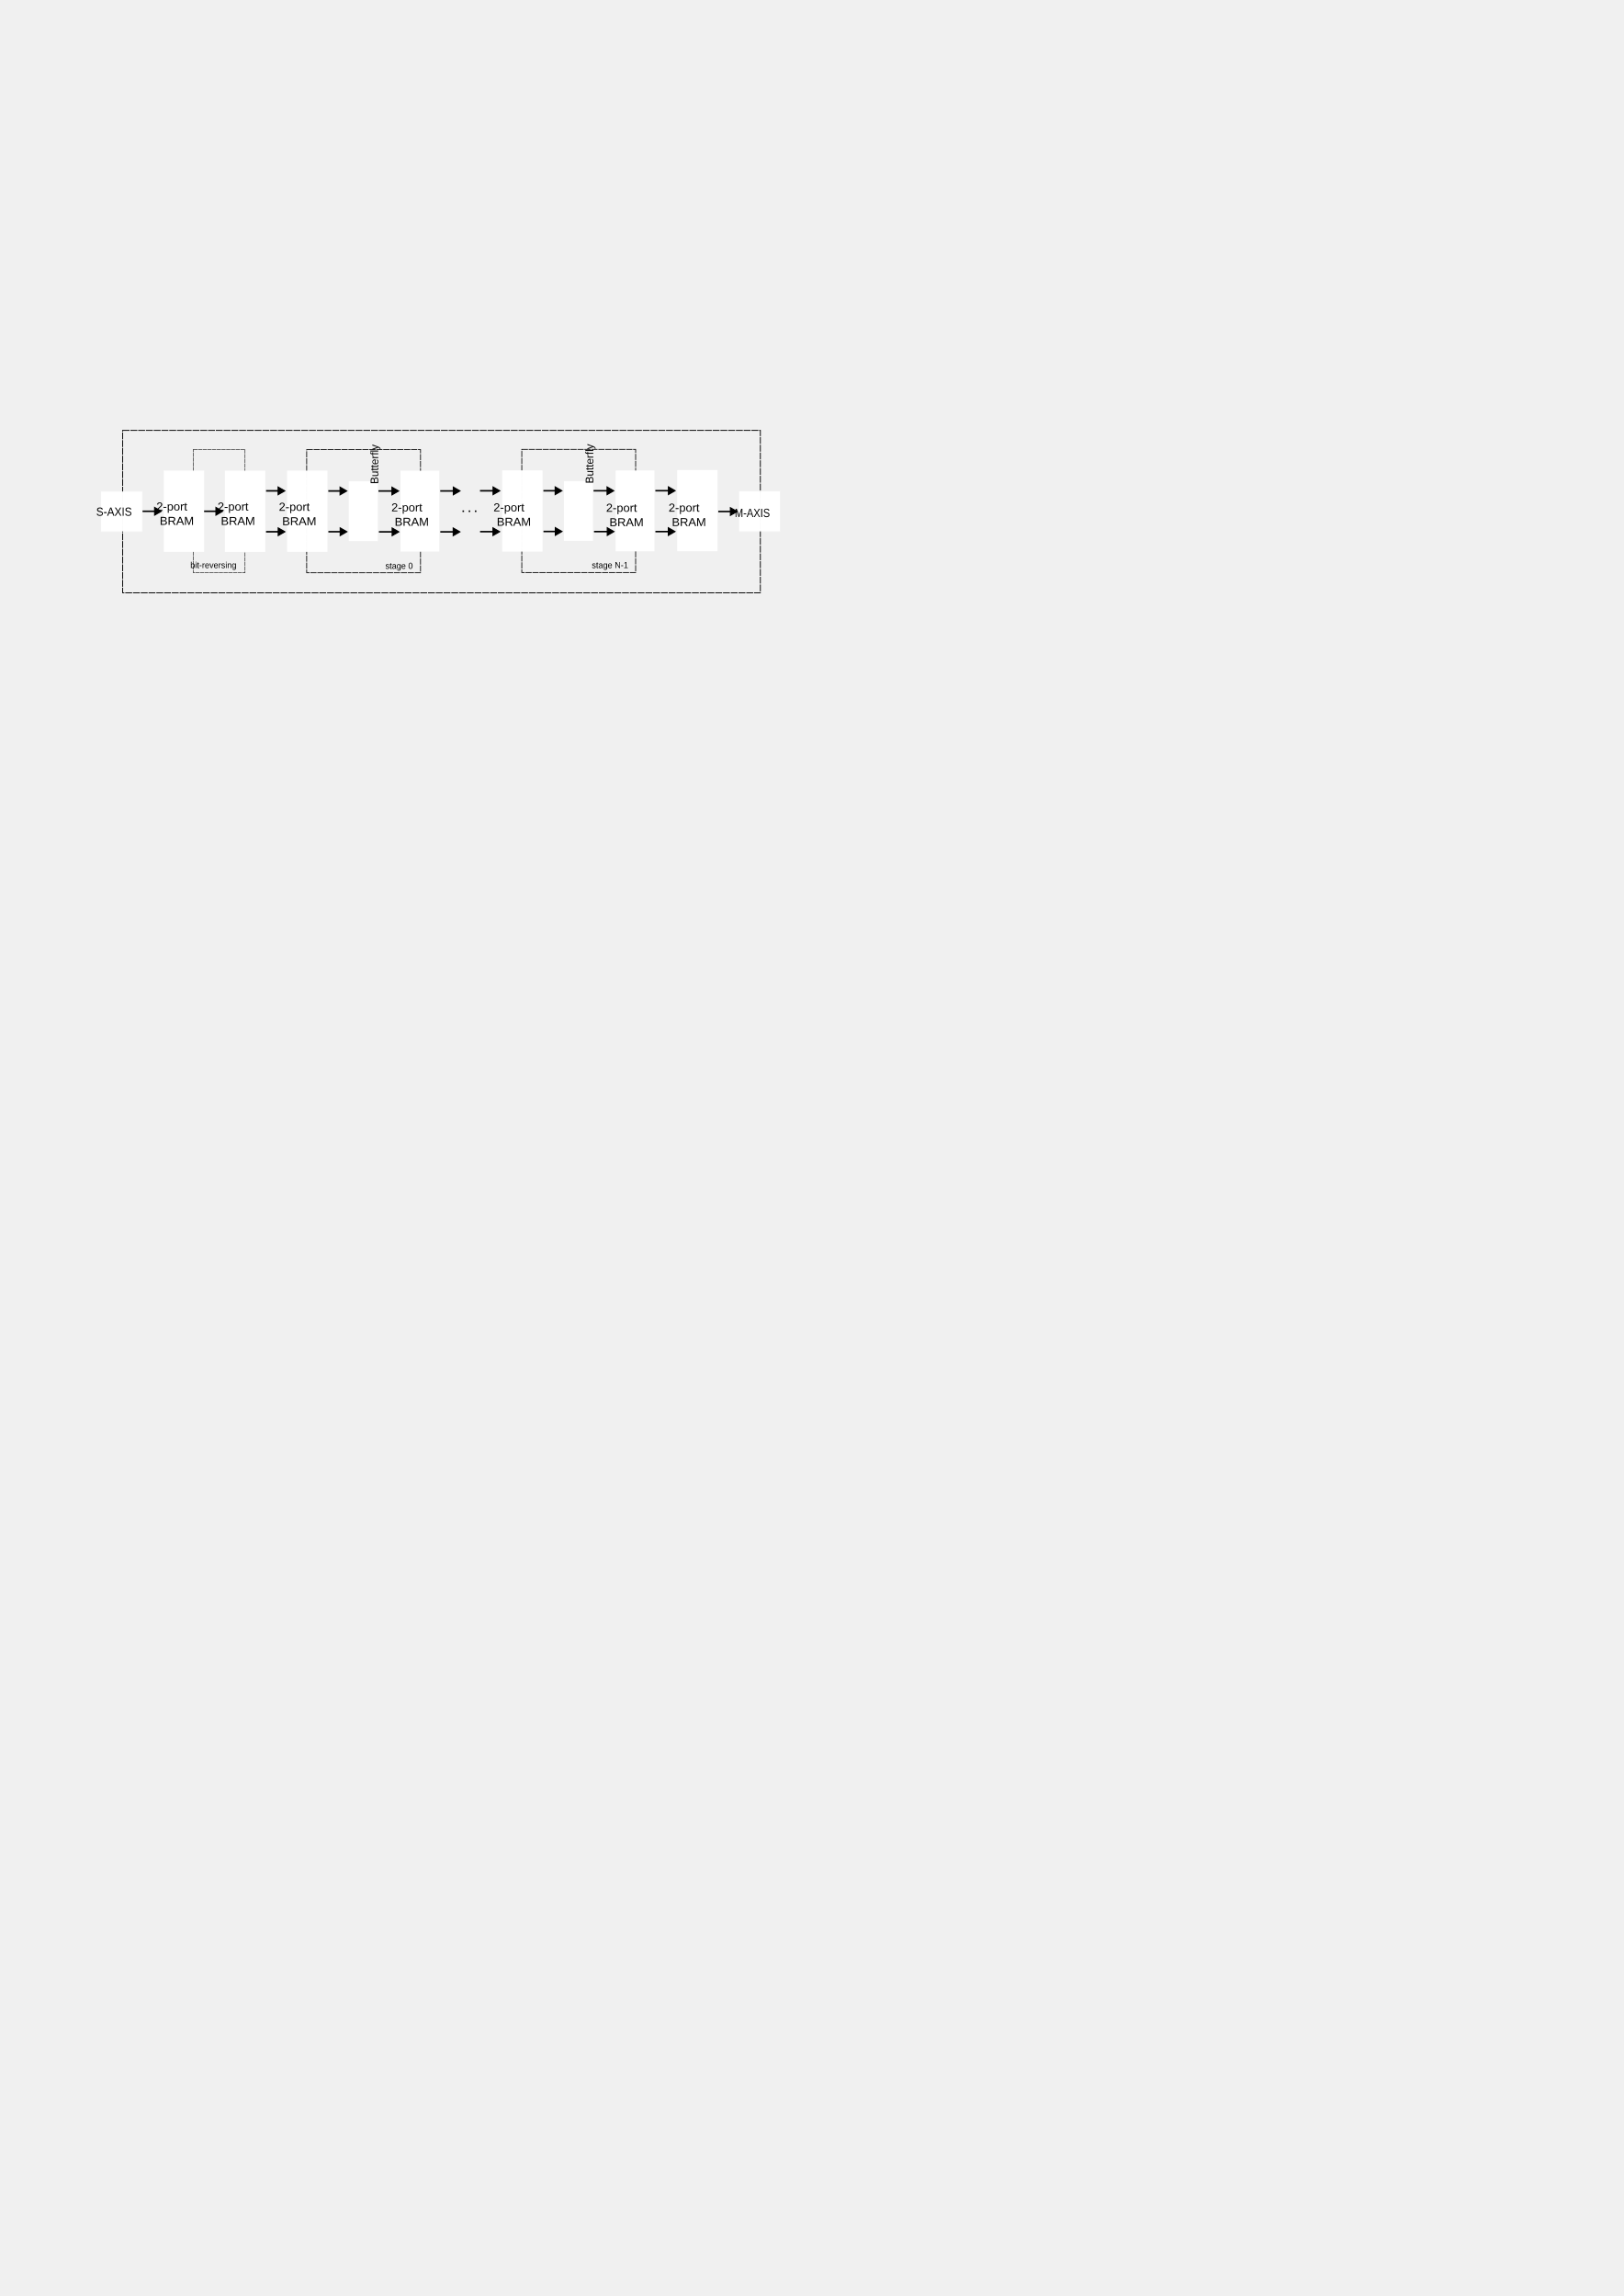
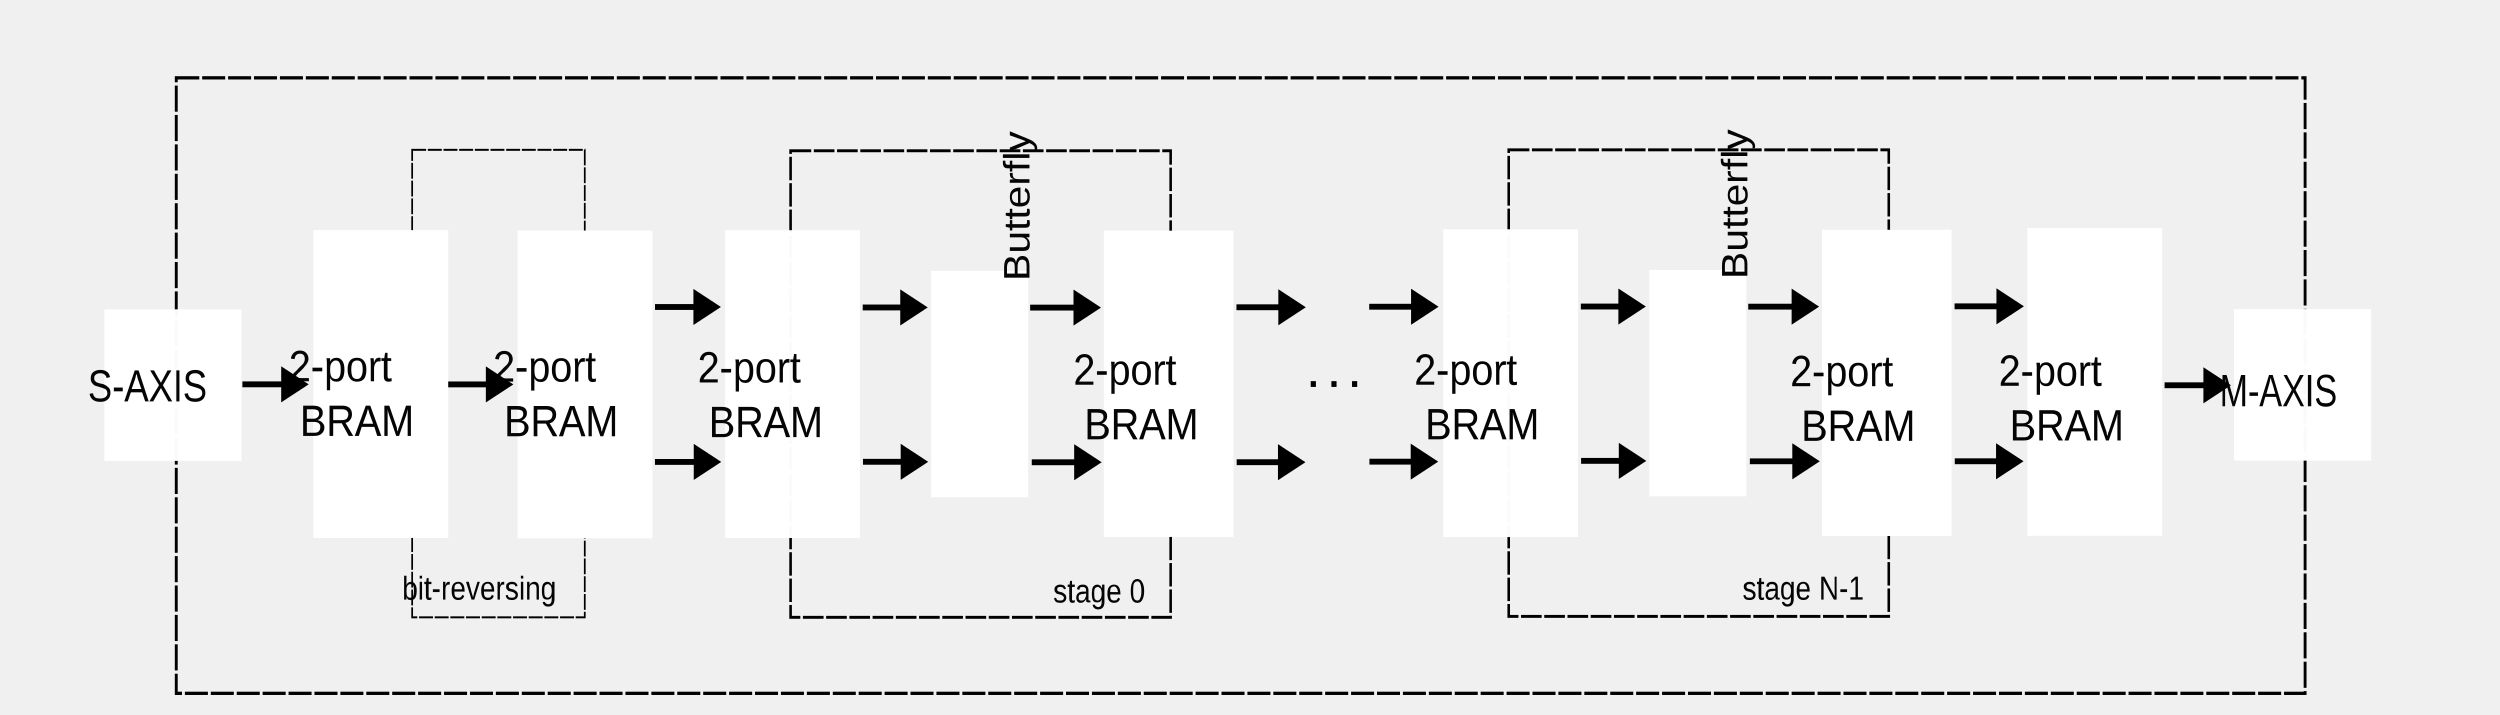
- <svg xmlns="http://www.w3.org/2000/svg" width="210mm" height="297mm" viewBox="0 0 210 297" version="1.1" id="svg5">
+ <svg xmlns="http://www.w3.org/2000/svg" width="210mm" height="60mm" viewBox="0 0 210 60" version="1.1" id="svg5">
  <defs id="defs2">
-     <linearGradient id="linearGradient38752">
-       <stop style="stop-color:#060606;stop-opacity:1;" offset="0" id="stop38750" />
-     </linearGradient>
-     <linearGradient id="linearGradient9792">
-       <stop style="stop-color:#535353;stop-opacity:1;" offset="0" id="stop9790" />
-     </linearGradient>
    <marker style="overflow:visible" id="TriangleStart" refX="0" refY="0" orient="auto-start-reverse" markerWidth="5.324" markerHeight="6.155" viewBox="0 0 5.324 6.155" preserveAspectRatio="xMidYMid">
      <path transform="scale(0.5)" style="fill:context-stroke;fill-rule:evenodd;stroke:context-stroke;stroke-width:1pt" d="M 5.77,0 -2.88,5 V -5 Z" id="path135" />
    </marker>
-     <linearGradient id="linearGradient2757">
-       <stop style="stop-color:#f7e5e5;stop-opacity:1;" offset="0" id="stop2755" />
-     </linearGradient>
    <marker style="overflow:visible" id="TriangleStart-2" refX="0" refY="0" orient="auto-start-reverse" markerWidth="5.324" markerHeight="6.155" viewBox="0 0 5.324 6.155" preserveAspectRatio="xMidYMid">
      <path transform="scale(0.5)" style="fill:context-stroke;fill-rule:evenodd;stroke:context-stroke;stroke-width:1pt" d="M 5.77,0 -2.88,5 V -5 Z" id="path135-7" />
    </marker>
    <marker style="overflow:visible" id="TriangleStart-0" refX="0" refY="0" orient="auto-start-reverse" markerWidth="5.324" markerHeight="6.155" viewBox="0 0 5.324 6.155" preserveAspectRatio="xMidYMid">
      <path transform="scale(0.5)" style="fill:context-stroke;fill-rule:evenodd;stroke:context-stroke;stroke-width:1pt" d="M 5.77,0 -2.88,5 V -5 Z" id="path135-5" />
    </marker>
    <marker style="overflow:visible" id="TriangleStart-03" refX="0" refY="0" orient="auto-start-reverse" markerWidth="5.324" markerHeight="6.155" viewBox="0 0 5.324 6.155" preserveAspectRatio="xMidYMid">
      <path transform="scale(0.5)" style="fill:context-stroke;fill-rule:evenodd;stroke:context-stroke;stroke-width:1pt" d="M 5.77,0 -2.88,5 V -5 Z" id="path135-8" />
    </marker>
    <marker style="overflow:visible" id="TriangleStart-7" refX="0" refY="0" orient="auto-start-reverse" markerWidth="5.324" markerHeight="6.155" viewBox="0 0 5.324 6.155" preserveAspectRatio="xMidYMid">
      <path transform="scale(0.5)" style="fill:context-stroke;fill-rule:evenodd;stroke:context-stroke;stroke-width:1pt" d="M 5.77,0 -2.88,5 V -5 Z" id="path135-9" />
    </marker>
    <marker style="overflow:visible" id="TriangleStart-0-3" refX="0" refY="0" orient="auto-start-reverse" markerWidth="5.324" markerHeight="6.155" viewBox="0 0 5.324 6.155" preserveAspectRatio="xMidYMid">
      <path transform="scale(0.5)" style="fill:context-stroke;fill-rule:evenodd;stroke:context-stroke;stroke-width:1pt" d="M 5.77,0 -2.88,5 V -5 Z" id="path135-5-6" />
    </marker>
    <marker style="overflow:visible" id="TriangleStart-2-1" refX="0" refY="0" orient="auto-start-reverse" markerWidth="5.324" markerHeight="6.155" viewBox="0 0 5.324 6.155" preserveAspectRatio="xMidYMid">
      <path transform="scale(0.5)" style="fill:context-stroke;fill-rule:evenodd;stroke:context-stroke;stroke-width:1pt" d="M 5.77,0 -2.88,5 V -5 Z" id="path135-7-1" />
    </marker>
    <marker style="overflow:visible" id="TriangleStart-03-6" refX="0" refY="0" orient="auto-start-reverse" markerWidth="5.324" markerHeight="6.155" viewBox="0 0 5.324 6.155" preserveAspectRatio="xMidYMid">
      <path transform="scale(0.5)" style="fill:context-stroke;fill-rule:evenodd;stroke:context-stroke;stroke-width:1pt" d="M 5.77,0 -2.88,5 V -5 Z" id="path135-8-1" />
    </marker>
    <marker style="overflow:visible" id="TriangleStart-7-4" refX="0" refY="0" orient="auto-start-reverse" markerWidth="5.324" markerHeight="6.155" viewBox="0 0 5.324 6.155" preserveAspectRatio="xMidYMid">
      <path transform="scale(0.5)" style="fill:context-stroke;fill-rule:evenodd;stroke:context-stroke;stroke-width:1pt" d="M 5.77,0 -2.88,5 V -5 Z" id="path135-9-2" />
    </marker>
    <marker style="overflow:visible" id="TriangleStart-2-1-1" refX="0" refY="0" orient="auto-start-reverse" markerWidth="5.324" markerHeight="6.155" viewBox="0 0 5.324 6.155" preserveAspectRatio="xMidYMid">
      <path transform="scale(0.5)" style="fill:context-stroke;fill-rule:evenodd;stroke:context-stroke;stroke-width:1pt" d="M 5.77,0 -2.88,5 V -5 Z" id="path135-7-1-9" />
    </marker>
    <marker style="overflow:visible" id="TriangleStart-09" refX="0" refY="0" orient="auto-start-reverse" markerWidth="5.324" markerHeight="6.155" viewBox="0 0 5.324 6.155" preserveAspectRatio="xMidYMid">
      <path transform="scale(0.5)" style="fill:context-stroke;fill-rule:evenodd;stroke:context-stroke;stroke-width:1pt" d="M 5.77,0 -2.88,5 V -5 Z" id="path135-1" />
    </marker>
    <marker style="overflow:visible" id="TriangleStart-2-4" refX="0" refY="0" orient="auto-start-reverse" markerWidth="5.324" markerHeight="6.155" viewBox="0 0 5.324 6.155" preserveAspectRatio="xMidYMid">
      <path transform="scale(0.5)" style="fill:context-stroke;fill-rule:evenodd;stroke:context-stroke;stroke-width:1pt" d="M 5.77,0 -2.88,5 V -5 Z" id="path135-7-9" />
    </marker>
    <marker style="overflow:visible" id="TriangleStart-7-7" refX="0" refY="0" orient="auto-start-reverse" markerWidth="5.324" markerHeight="6.155" viewBox="0 0 5.324 6.155" preserveAspectRatio="xMidYMid">
      <path transform="scale(0.5)" style="fill:context-stroke;fill-rule:evenodd;stroke:context-stroke;stroke-width:1pt" d="M 5.77,0 -2.88,5 V -5 Z" id="path135-9-9" />
    </marker>
    <marker style="overflow:visible" id="TriangleStart-0-3-8" refX="0" refY="0" orient="auto-start-reverse" markerWidth="5.324" markerHeight="6.155" viewBox="0 0 5.324 6.155" preserveAspectRatio="xMidYMid">
      <path transform="scale(0.5)" style="fill:context-stroke;fill-rule:evenodd;stroke:context-stroke;stroke-width:1pt" d="M 5.77,0 -2.88,5 V -5 Z" id="path135-5-6-3" />
    </marker>
    <marker style="overflow:visible" id="TriangleStart-2-1-16" refX="0" refY="0" orient="auto-start-reverse" markerWidth="5.324" markerHeight="6.155" viewBox="0 0 5.324 6.155" preserveAspectRatio="xMidYMid">
      <path transform="scale(0.5)" style="fill:context-stroke;fill-rule:evenodd;stroke:context-stroke;stroke-width:1pt" d="M 5.77,0 -2.88,5 V -5 Z" id="path135-7-1-5" />
    </marker>
    <marker style="overflow:visible" id="TriangleStart-03-6-6" refX="0" refY="0" orient="auto-start-reverse" markerWidth="5.324" markerHeight="6.155" viewBox="0 0 5.324 6.155" preserveAspectRatio="xMidYMid">
      <path transform="scale(0.5)" style="fill:context-stroke;fill-rule:evenodd;stroke:context-stroke;stroke-width:1pt" d="M 5.77,0 -2.88,5 V -5 Z" id="path135-8-1-6" />
    </marker>
    <marker style="overflow:visible" id="TriangleStart-03-7" refX="0" refY="0" orient="auto-start-reverse" markerWidth="5.324" markerHeight="6.155" viewBox="0 0 5.324 6.155" preserveAspectRatio="xMidYMid">
      <path transform="scale(0.5)" style="fill:context-stroke;fill-rule:evenodd;stroke:context-stroke;stroke-width:1pt" d="M 5.77,0 -2.88,5 V -5 Z" id="path135-8-9" />
    </marker>
    <marker style="overflow:visible" id="TriangleStart-03-7-9" refX="0" refY="0" orient="auto-start-reverse" markerWidth="5.324" markerHeight="6.155" viewBox="0 0 5.324 6.155" preserveAspectRatio="xMidYMid">
      <path transform="scale(0.5)" style="fill:context-stroke;fill-rule:evenodd;stroke:context-stroke;stroke-width:1pt" d="M 5.77,0 -2.88,5 V -5 Z" id="path135-8-9-6" />
    </marker>
    <marker style="overflow:visible" id="TriangleStart-03-7-9-2" refX="0" refY="0" orient="auto-start-reverse" markerWidth="5.324" markerHeight="6.155" viewBox="0 0 5.324 6.155" preserveAspectRatio="xMidYMid">
      <path transform="scale(0.5)" style="fill:context-stroke;fill-rule:evenodd;stroke:context-stroke;stroke-width:1pt" d="M 5.77,0 -2.88,5 V -5 Z" id="path135-8-9-6-5" />
    </marker>
  </defs>
-   <g id="layer1">
+   <g id="layer1" transform="matrix(2.168224,0,0,2.460337,-19.5929,-130.4334)">
    <rect style="fill:none;fill-opacity:0.337;stroke:#000000;stroke-width:0.067;stroke-dasharray:0.54, 0.067;stroke-dashoffset:0;stroke-opacity:1" id="rect9493-4" width="6.687" height="15.961" x="25.004" y="58.13" />
-     <rect style="fill:none;fill-opacity:0.337;stroke:#000000;stroke-width:0.1;stroke-dasharray:0.8, 0.1;stroke-opacity:1;stroke-dashoffset:0" id="rect9493" width="14.724" height="15.929" x="39.665" y="58.162" />
+     <rect style="fill:none;fill-opacity:0.337;stroke:#000000;stroke-width:0.1;stroke-dasharray:0.8, 0.1;stroke-dashoffset:0;stroke-opacity:1" id="rect9493" width="14.724" height="15.929" x="39.665" y="58.162" />
    <rect style="fill:none;fill-opacity:0.337;stroke:#000000;stroke-width:0.112;stroke-dasharray:0.892, 0.112;stroke-dashoffset:0;stroke-opacity:1" id="rect9493-1" width="82.474" height="21.014" x="15.865" y="55.672" />
    <rect style="mix-blend-mode:screen;fill:#ffffff;fill-opacity:1;stroke:#000000;stroke-width:0.151;stroke-dasharray:none;stroke-opacity:1" id="rect5265-0-7" width="5.375" height="10.66" x="87.502" y="60.722" />
    <rect style="mix-blend-mode:screen;fill:#ffffff;fill-opacity:1;stroke:#000000;stroke-width:0.151;stroke-dasharray:none;stroke-opacity:1" id="rect5265-7" width="3.912" height="7.881" x="45.034" y="62.186" />
    <path style="fill:none;fill-opacity:0.337;stroke:#000000;stroke-width:0.2;stroke-dasharray:none;stroke-opacity:1;marker-end:url(#TriangleStart)" d="m 42.459,63.511 c 1.809,0 1.809,0 1.809,0" id="path7638" />
    <path style="fill:none;fill-opacity:0.337;stroke:#000000;stroke-width:0.2;stroke-dasharray:none;stroke-opacity:1;marker-end:url(#TriangleStart-0)" d="m 34.412,63.495 c 1.843,0 1.843,0 1.843,0" id="path7638-1" />
    <path style="fill:none;fill-opacity:0.337;stroke:#000000;stroke-width:0.2;stroke-dasharray:none;stroke-opacity:1;marker-end:url(#TriangleStart-2)" d="m 42.469,68.782 c 1.816,0 1.816,0 1.816,0" id="path7638-5" />
    <path style="fill:none;fill-opacity:0.337;stroke:#000000;stroke-width:0.2;stroke-dasharray:none;stroke-opacity:1;marker-end:url(#TriangleStart-03)" d="m 34.41,68.785 c 1.858,0 1.858,0 1.858,0" id="path7638-0" />
    <path style="fill:none;fill-opacity:0.337;stroke:#000000;stroke-width:0.2;stroke-dasharray:none;stroke-opacity:1;marker-end:url(#TriangleStart-03-7)" d="m 26.356,66.139 c 1.858,0 1.858,0 1.858,0" id="path7638-0-3" />
    <path style="fill:none;fill-opacity:0.337;stroke:#000000;stroke-width:0.2;stroke-dasharray:none;stroke-opacity:1;marker-end:url(#TriangleStart-03-7-9)" d="m 18.427,66.136 c 1.858,0 1.858,0 1.858,0" id="path7638-0-3-5" />
    <path style="fill:none;fill-opacity:0.337;stroke:#000000;stroke-width:0.2;stroke-dasharray:none;stroke-opacity:1;marker-end:url(#TriangleStart-03-7-9-2)" d="m 92.896,66.169 c 1.858,0 1.858,0 1.858,0" id="path7638-0-3-5-7" />
    <path style="fill:none;fill-opacity:0.337;stroke:#000000;stroke-width:0.2;stroke-dasharray:none;stroke-opacity:1;marker-end:url(#TriangleStart-7)" d="m 56.938,63.505 c 1.977,0 1.977,0 1.977,0" id="path7638-7" />
    <path style="fill:none;fill-opacity:0.337;stroke:#000000;stroke-width:0.2;stroke-dasharray:none;stroke-opacity:1;marker-end:url(#TriangleStart-0-3)" d="m 48.945,63.516 c 2.035,0 2.035,0 2.035,0" id="path7638-1-6" />
    <path style="fill:none;fill-opacity:0.337;stroke:#000000;stroke-width:0.2;stroke-dasharray:none;stroke-opacity:1;marker-end:url(#TriangleStart-2-1)" d="m 56.947,68.795 c 1.954,0 1.954,0 1.954,0" id="path7638-5-2" />
    <path style="fill:none;fill-opacity:0.337;stroke:#000000;stroke-width:0.2;stroke-dasharray:none;stroke-opacity:1;marker-end:url(#TriangleStart-03-6)" d="m 49.008,68.796 c 1.998,0 1.998,0 1.998,0" id="path7638-0-0" />
    <rect style="mix-blend-mode:screen;fill:#ffffff;fill-opacity:1;stroke:#000000;stroke-width:0.151;stroke-dasharray:none;stroke-opacity:1" id="rect5265-2" width="5.172" height="10.604" x="51.726" y="60.815" />
    <rect style="mix-blend-mode:screen;fill:#fafafa;fill-opacity:1;stroke:#000000;stroke-width:0.151;stroke-dasharray:none;stroke-opacity:1" id="rect5265" width="5.375" height="10.66" x="37.051" y="60.798" />
    <rect style="mix-blend-mode:screen;fill:#fafafa;fill-opacity:1;stroke:#000000;stroke-width:0.107;stroke-dasharray:none;stroke-opacity:1" id="rect5265-4" width="5.42" height="5.281" x="13.024" y="63.523" />
    <path style="fill:none;fill-opacity:0.337;stroke:#000000;stroke-width:0.2;stroke-dasharray:none;stroke-opacity:1;marker-end:url(#TriangleStart-7-4)" d="m 62.081,63.487 c 1.977,0 1.977,0 1.977,0" id="path7638-7-2" />
    <path style="fill:none;fill-opacity:0.337;stroke:#000000;stroke-width:0.2;stroke-dasharray:none;stroke-opacity:1;marker-end:url(#TriangleStart-2-1-1)" d="m 62.09,68.776 c 1.954,0 1.954,0 1.954,0" id="path7638-5-2-3" />
-     <path style="fill:none;fill-opacity:0.337;stroke:#000000;stroke-width:0.2;stroke-dasharray:0.2,0.6;stroke-opacity:1;stroke-dashoffset:0" d="m 59.816,66.126 c 1.954,0 1.954,0 1.954,0" id="path7638-5-2-3-7" />
+     <path style="fill:none;fill-opacity:0.337;stroke:#000000;stroke-width:0.2;stroke-dasharray:0.2, 0.6;stroke-dashoffset:0;stroke-opacity:1" d="m 59.816,66.126 c 1.954,0 1.954,0 1.954,0" id="path7638-5-2-3-7" />
    <rect style="fill:none;fill-opacity:0.337;stroke:#000000;stroke-width:0.1;stroke-dasharray:0.8, 0.1;stroke-dashoffset:0;stroke-opacity:1" id="rect9493-5" width="14.724" height="15.929" x="67.486" y="58.13" />
    <rect style="mix-blend-mode:screen;fill:#ffffff;fill-opacity:1;stroke:#000000;stroke-width:0.151;stroke-dasharray:none;stroke-opacity:1" id="rect5265-7-0" width="3.912" height="7.881" x="72.855" y="62.154" />
    <path style="fill:none;fill-opacity:0.337;stroke:#000000;stroke-width:0.2;stroke-dasharray:none;stroke-opacity:1;marker-end:url(#TriangleStart-09)" d="m 70.28,63.48 c 1.809,0 1.809,0 1.809,0" id="path7638-2" />
    <path style="fill:none;fill-opacity:0.337;stroke:#000000;stroke-width:0.2;stroke-dasharray:none;stroke-opacity:1;marker-end:url(#TriangleStart-2-4)" d="m 70.29,68.75 c 1.816,0 1.816,0 1.816,0" id="path7638-5-5" />
    <path style="fill:none;fill-opacity:0.337;stroke:#000000;stroke-width:0.2;stroke-dasharray:none;stroke-opacity:1;marker-end:url(#TriangleStart-7-7)" d="m 84.759,63.473 c 1.977,0 1.977,0 1.977,0" id="path7638-7-4" />
    <path style="fill:none;fill-opacity:0.337;stroke:#000000;stroke-width:0.2;stroke-dasharray:none;stroke-opacity:1;marker-end:url(#TriangleStart-0-3-8)" d="m 76.766,63.484 c 2.035,0 2.035,0 2.035,0" id="path7638-1-6-9" />
    <path style="fill:none;fill-opacity:0.337;stroke:#000000;stroke-width:0.2;stroke-dasharray:none;stroke-opacity:1;marker-end:url(#TriangleStart-2-1-16)" d="m 84.767,68.763 c 1.954,0 1.954,0 1.954,0" id="path7638-5-2-2" />
    <path style="fill:none;fill-opacity:0.337;stroke:#000000;stroke-width:0.2;stroke-dasharray:none;stroke-opacity:1;marker-end:url(#TriangleStart-03-6-6)" d="m 76.829,68.764 c 1.998,0 1.998,0 1.998,0" id="path7638-0-0-6" />
    <rect style="mix-blend-mode:screen;fill:#ffffff;fill-opacity:1;stroke:#000000;stroke-width:0.151;stroke-dasharray:none;stroke-opacity:1" id="rect5265-2-6" width="5.172" height="10.604" x="79.547" y="60.784" />
    <rect style="mix-blend-mode:screen;fill:#fafafa;fill-opacity:1;stroke:#000000;stroke-width:0.151;stroke-dasharray:none;stroke-opacity:1" id="rect5265-6" width="5.375" height="10.66" x="64.871" y="60.767" />
    <text xml:space="preserve" style="font-style:normal;font-variant:normal;font-weight:normal;font-stretch:normal;font-size:1.511px;font-family:Arial;-inkscape-font-specification:Arial;text-align:center;writing-mode:lr-tb;text-anchor:middle;opacity:0.98;fill:#000000;fill-opacity:1;stroke:#000000;stroke-width:0.952;stroke-linecap:butt;stroke-miterlimit:3.9;stroke-dasharray:none;stroke-dashoffset:0;stroke-opacity:0;paint-order:fill markers stroke" x="39.259" y="66.93" id="text20639" transform="scale(1.012959,0.9872067)">
      <tspan id="tspan20637" style="fill:#000000;fill-opacity:1;stroke:#000000;stroke-width:0.952;stroke-opacity:0" x="39.259" y="66.93">2-port </tspan>
      <tspan style="fill:#000000;fill-opacity:1;stroke:#000000;stroke-width:0.952;stroke-opacity:0" x="39.259" y="68.819" id="tspan24173">BRAM</tspan>
    </text>
    <text xml:space="preserve" style="font-style:normal;font-variant:normal;font-weight:normal;font-stretch:normal;font-size:1.511px;font-family:Arial;-inkscape-font-specification:Arial;text-align:center;writing-mode:lr-tb;text-anchor:middle;opacity:0.98;fill:#000000;fill-opacity:1;stroke:#000000;stroke-width:0.952;stroke-linecap:butt;stroke-miterlimit:3.9;stroke-dasharray:none;stroke-dashoffset:0;stroke-opacity:0;paint-order:fill markers stroke" x="53.624" y="67.006" id="text20639-5" transform="scale(1.012959,0.9872067)">
      <tspan id="tspan20637-1" style="fill:#000000;fill-opacity:1;stroke:#000000;stroke-width:0.952;stroke-opacity:0" x="53.624" y="67.006">2-port </tspan>
      <tspan style="fill:#000000;fill-opacity:1;stroke:#000000;stroke-width:0.952;stroke-opacity:0" x="53.624" y="68.895" id="tspan24173-7">BRAM</tspan>
    </text>
    <text xml:space="preserve" style="font-style:normal;font-variant:normal;font-weight:normal;font-stretch:normal;font-size:1.511px;font-family:Arial;-inkscape-font-specification:Arial;text-align:center;writing-mode:lr-tb;text-anchor:middle;opacity:0.98;fill:#000000;fill-opacity:1;stroke:#000000;stroke-width:0.952;stroke-linecap:butt;stroke-miterlimit:3.9;stroke-dasharray:none;stroke-dashoffset:0;stroke-opacity:0;paint-order:fill markers stroke" x="66.66" y="67.006" id="text20639-8" transform="scale(1.012959,0.9872067)">
      <tspan id="tspan20637-7" style="fill:#000000;fill-opacity:1;stroke:#000000;stroke-width:0.952;stroke-opacity:0" x="66.66" y="67.006">2-port </tspan>
      <tspan style="fill:#000000;fill-opacity:1;stroke:#000000;stroke-width:0.952;stroke-opacity:0" x="66.66" y="68.895" id="tspan24173-1">BRAM</tspan>
    </text>
    <text xml:space="preserve" style="font-style:normal;font-variant:normal;font-weight:normal;font-stretch:normal;font-size:1.511px;font-family:Arial;-inkscape-font-specification:Arial;text-align:center;writing-mode:lr-tb;text-anchor:middle;opacity:0.98;fill:#000000;fill-opacity:1;stroke:#000000;stroke-width:0.952;stroke-linecap:butt;stroke-miterlimit:3.9;stroke-dasharray:none;stroke-dashoffset:0;stroke-opacity:0;paint-order:fill markers stroke" x="81.04" y="67.059" id="text20639-9" transform="scale(1.012959,0.9872067)">
      <tspan id="tspan20637-3" style="fill:#000000;fill-opacity:1;stroke:#000000;stroke-width:0.952;stroke-opacity:0" x="81.04" y="67.059">2-port </tspan>
      <tspan style="fill:#000000;fill-opacity:1;stroke:#000000;stroke-width:0.952;stroke-opacity:0" x="81.04" y="68.948" id="tspan24173-6">BRAM</tspan>
    </text>
    <text xml:space="preserve" style="font-style:normal;font-variant:normal;font-weight:normal;font-stretch:normal;font-size:1.511px;font-family:Arial;-inkscape-font-specification:Arial;text-align:center;writing-mode:lr-tb;text-anchor:middle;opacity:0.98;fill:#000000;fill-opacity:1;stroke:#000000;stroke-width:0.952;stroke-linecap:butt;stroke-miterlimit:3.9;stroke-dasharray:none;stroke-dashoffset:0;stroke-opacity:0;paint-order:fill markers stroke" x="89.015" y="67.044" id="text20639-3" transform="scale(1.012959,0.9872067)">
      <tspan id="tspan20637-2" style="fill:#000000;fill-opacity:1;stroke:#000000;stroke-width:0.952;stroke-opacity:0" x="89.015" y="67.044">2-port </tspan>
      <tspan style="fill:#000000;fill-opacity:1;stroke:#000000;stroke-width:0.952;stroke-opacity:0" x="89.015" y="68.933" id="tspan24173-62">BRAM</tspan>
    </text>
    <rect style="mix-blend-mode:screen;fill:#ffffff;fill-opacity:1;stroke:#000000;stroke-width:0.151;stroke-dasharray:none;stroke-opacity:1" id="rect5265-0" width="5.375" height="10.66" x="29.013" y="60.809" />
    <text xml:space="preserve" style="font-style:normal;font-variant:normal;font-weight:normal;font-stretch:normal;font-size:1.511px;font-family:Arial;-inkscape-font-specification:Arial;text-align:center;writing-mode:lr-tb;text-anchor:middle;opacity:0.98;fill:#000000;fill-opacity:1;stroke:#000000;stroke-width:0.952;stroke-linecap:butt;stroke-miterlimit:3.9;stroke-dasharray:none;stroke-dashoffset:0;stroke-opacity:0;paint-order:fill markers stroke" x="31.433" y="66.9" id="text20639-34" transform="scale(1.012959,0.9872067)">
      <tspan id="tspan20637-6" style="fill:#000000;fill-opacity:1;stroke:#000000;stroke-width:0.952;stroke-opacity:0" x="31.433" y="66.9">2-port </tspan>
      <tspan style="fill:#000000;fill-opacity:1;stroke:#000000;stroke-width:0.952;stroke-opacity:0" x="31.433" y="68.789" id="tspan24173-5">BRAM</tspan>
    </text>
    <rect style="mix-blend-mode:screen;fill:#ffffff;fill-opacity:1;stroke:#000000;stroke-width:0.151;stroke-dasharray:none;stroke-opacity:1" id="rect5265-0-6" width="5.375" height="10.66" x="21.101" y="60.796" />
    <text xml:space="preserve" style="font-style:normal;font-variant:normal;font-weight:normal;font-stretch:normal;font-size:1.511px;font-family:Arial;-inkscape-font-specification:Arial;text-align:center;writing-mode:lr-tb;text-anchor:middle;opacity:0.98;fill:#000000;fill-opacity:1;stroke:#000000;stroke-width:0.952;stroke-linecap:butt;stroke-miterlimit:3.9;stroke-dasharray:none;stroke-dashoffset:0;stroke-opacity:0;paint-order:fill markers stroke" x="23.622" y="66.887" id="text20639-34-1" transform="scale(1.012959,0.9872067)">
      <tspan id="tspan20637-6-5" style="fill:#000000;fill-opacity:1;stroke:#000000;stroke-width:0.952;stroke-opacity:0" x="23.622" y="66.887">2-port </tspan>
      <tspan style="fill:#000000;fill-opacity:1;stroke:#000000;stroke-width:0.952;stroke-opacity:0" x="23.622" y="68.776" id="tspan24173-5-3">BRAM</tspan>
    </text>
    <text xml:space="preserve" style="font-style:normal;font-variant:normal;font-weight:normal;font-stretch:normal;font-size:1.467px;font-family:Arial;-inkscape-font-specification:Arial;text-align:center;writing-mode:lr-tb;text-anchor:middle;opacity:0.98;fill:#000000;fill-opacity:1;stroke:#000000;stroke-width:0.924;stroke-linecap:butt;stroke-miterlimit:3.9;stroke-dasharray:none;stroke-dashoffset:0;stroke-opacity:0;paint-order:fill markers stroke" x="16.395" y="64.011" id="text20639-34-1-2" transform="scale(0.9594354,1.04228)">
      <tspan style="fill:#000000;fill-opacity:1;stroke:#000000;stroke-width:0.924;stroke-opacity:0" x="16.395" y="64.011" id="tspan24173-5-3-2">S-AXIS</tspan>
    </text>
    <rect style="mix-blend-mode:screen;fill:#fafafa;fill-opacity:1;stroke:#000000;stroke-width:0.107;stroke-dasharray:none;stroke-opacity:1" id="rect5265-4-8" width="5.42" height="5.281" x="95.531" y="63.514" />
    <text xml:space="preserve" style="font-style:normal;font-variant:normal;font-weight:normal;font-stretch:normal;font-size:1.435px;font-family:Arial;-inkscape-font-specification:Arial;text-align:center;writing-mode:lr-tb;text-anchor:middle;opacity:0.98;fill:#000000;fill-opacity:1;stroke:#000000;stroke-width:0.904;stroke-linecap:butt;stroke-miterlimit:3.9;stroke-dasharray:none;stroke-dashoffset:0;stroke-opacity:0;paint-order:fill markers stroke" x="106.471" y="61.703" id="text20639-34-1-2-3" transform="scale(0.9225244,1.083982)">
      <tspan style="fill:#000000;fill-opacity:1;stroke:#000000;stroke-width:0.904;stroke-opacity:0" x="106.471" y="61.703" id="tspan24173-5-3-2-4">M-AXIS</tspan>
    </text>
    <text xml:space="preserve" style="font-style:normal;font-variant:normal;font-weight:normal;font-stretch:normal;font-size:1.511px;font-family:Arial;-inkscape-font-specification:Arial;text-align:center;writing-mode:vertical-lr;direction:rtl;text-anchor:middle;opacity:0.98;fill:#000000;fill-opacity:1;stroke:#000000;stroke-width:0.952;stroke-linecap:butt;stroke-miterlimit:3.9;stroke-dasharray:none;stroke-dashoffset:0;stroke-opacity:0;paint-order:fill markers stroke" x="46.227" y="66.847" id="text20639-2" transform="scale(1.012959,0.9872067)">
      <tspan style="font-size:1.411px;writing-mode:vertical-lr;direction:rtl;fill:#000000;fill-opacity:1;stroke:#000000;stroke-width:0.952;stroke-opacity:0" x="46.227" y="66.847" id="tspan24173-12">Butterfly</tspan>
      <tspan style="writing-mode:vertical-lr;direction:rtl;fill:#000000;fill-opacity:1;stroke:#000000;stroke-width:0.952;stroke-opacity:0" x="48.116" y="66.847" id="tspan24314" />
    </text>
    <text xml:space="preserve" style="font-style:normal;font-variant:normal;font-weight:normal;font-stretch:normal;font-size:1.511px;font-family:Arial;-inkscape-font-specification:Arial;text-align:center;writing-mode:vertical-lr;text-anchor:middle;opacity:0.98;fill:#000000;fill-opacity:1;stroke:#000000;stroke-width:0.952;stroke-linecap:butt;stroke-miterlimit:3.9;stroke-dasharray:none;stroke-dashoffset:0;stroke-opacity:0;paint-order:fill markers stroke" x="73.684" y="66.778" id="text20639-2-3" transform="scale(1.012959,0.9872067)">
      <tspan style="font-size:1.411px;writing-mode:vertical-lr;fill:#000000;fill-opacity:1;stroke:#000000;stroke-width:0.952;stroke-opacity:0" x="73.684" y="66.778" id="tspan24173-12-0">Butterfly</tspan>
      <tspan style="writing-mode:vertical-lr;fill:#000000;fill-opacity:1;stroke:#000000;stroke-width:0.952;stroke-opacity:0" x="75.573" y="66.778" id="tspan24314-3" />
    </text>
    <text xml:space="preserve" style="font-style:normal;font-variant:normal;font-weight:normal;font-stretch:normal;font-size:1.11px;font-family:Arial;-inkscape-font-specification:Arial;text-align:center;writing-mode:lr-tb;text-anchor:middle;opacity:0.98;fill:#000000;fill-opacity:1;stroke:#000000;stroke-width:0.699;stroke-linecap:butt;stroke-miterlimit:3.9;stroke-dasharray:none;stroke-dashoffset:0;stroke-opacity:0;paint-order:fill markers stroke" x="53.586" y="71.922" id="text20639-33" transform="scale(0.9774494,1.023071)">
      <tspan style="fill:#000000;fill-opacity:1;stroke:#000000;stroke-width:0.699;stroke-opacity:0" x="53.586" y="71.922" id="tspan24173-8">stage 0</tspan>
    </text>
    <text xml:space="preserve" style="font-style:normal;font-variant:normal;font-weight:normal;font-stretch:normal;font-size:1.11px;font-family:Arial;-inkscape-font-specification:Arial;text-align:center;writing-mode:lr-tb;text-anchor:middle;opacity:0.98;fill:#000000;fill-opacity:1;stroke:#000000;stroke-width:0.699;stroke-linecap:butt;stroke-miterlimit:3.9;stroke-dasharray:none;stroke-dashoffset:0;stroke-opacity:0;paint-order:fill markers stroke" x="81.492" y="71.831" id="text20639-33-3" transform="scale(0.9774494,1.023071)">
      <tspan style="fill:#000000;fill-opacity:1;stroke:#000000;stroke-width:0.699;stroke-opacity:0" x="81.492" y="71.831" id="tspan24173-8-0">stage N-1</tspan>
    </text>
    <text xml:space="preserve" style="font-style:normal;font-variant:normal;font-weight:normal;font-stretch:normal;font-size:1.11px;font-family:Arial;-inkscape-font-specification:Arial;text-align:center;writing-mode:lr-tb;text-anchor:middle;opacity:0.98;fill:#000000;fill-opacity:1;stroke:#000000;stroke-width:0.699;stroke-linecap:butt;stroke-miterlimit:3.9;stroke-dasharray:none;stroke-dashoffset:0;stroke-opacity:0;paint-order:fill markers stroke" x="29.011" y="71.831" id="text20639-33-8" transform="scale(0.9774494,1.023071)">
      <tspan style="fill:#000000;fill-opacity:1;stroke:#000000;stroke-width:0.699;stroke-opacity:0" x="29.011" y="71.831" id="tspan24173-8-02">bit-reversing</tspan>
    </text>
  </g>
</svg>
